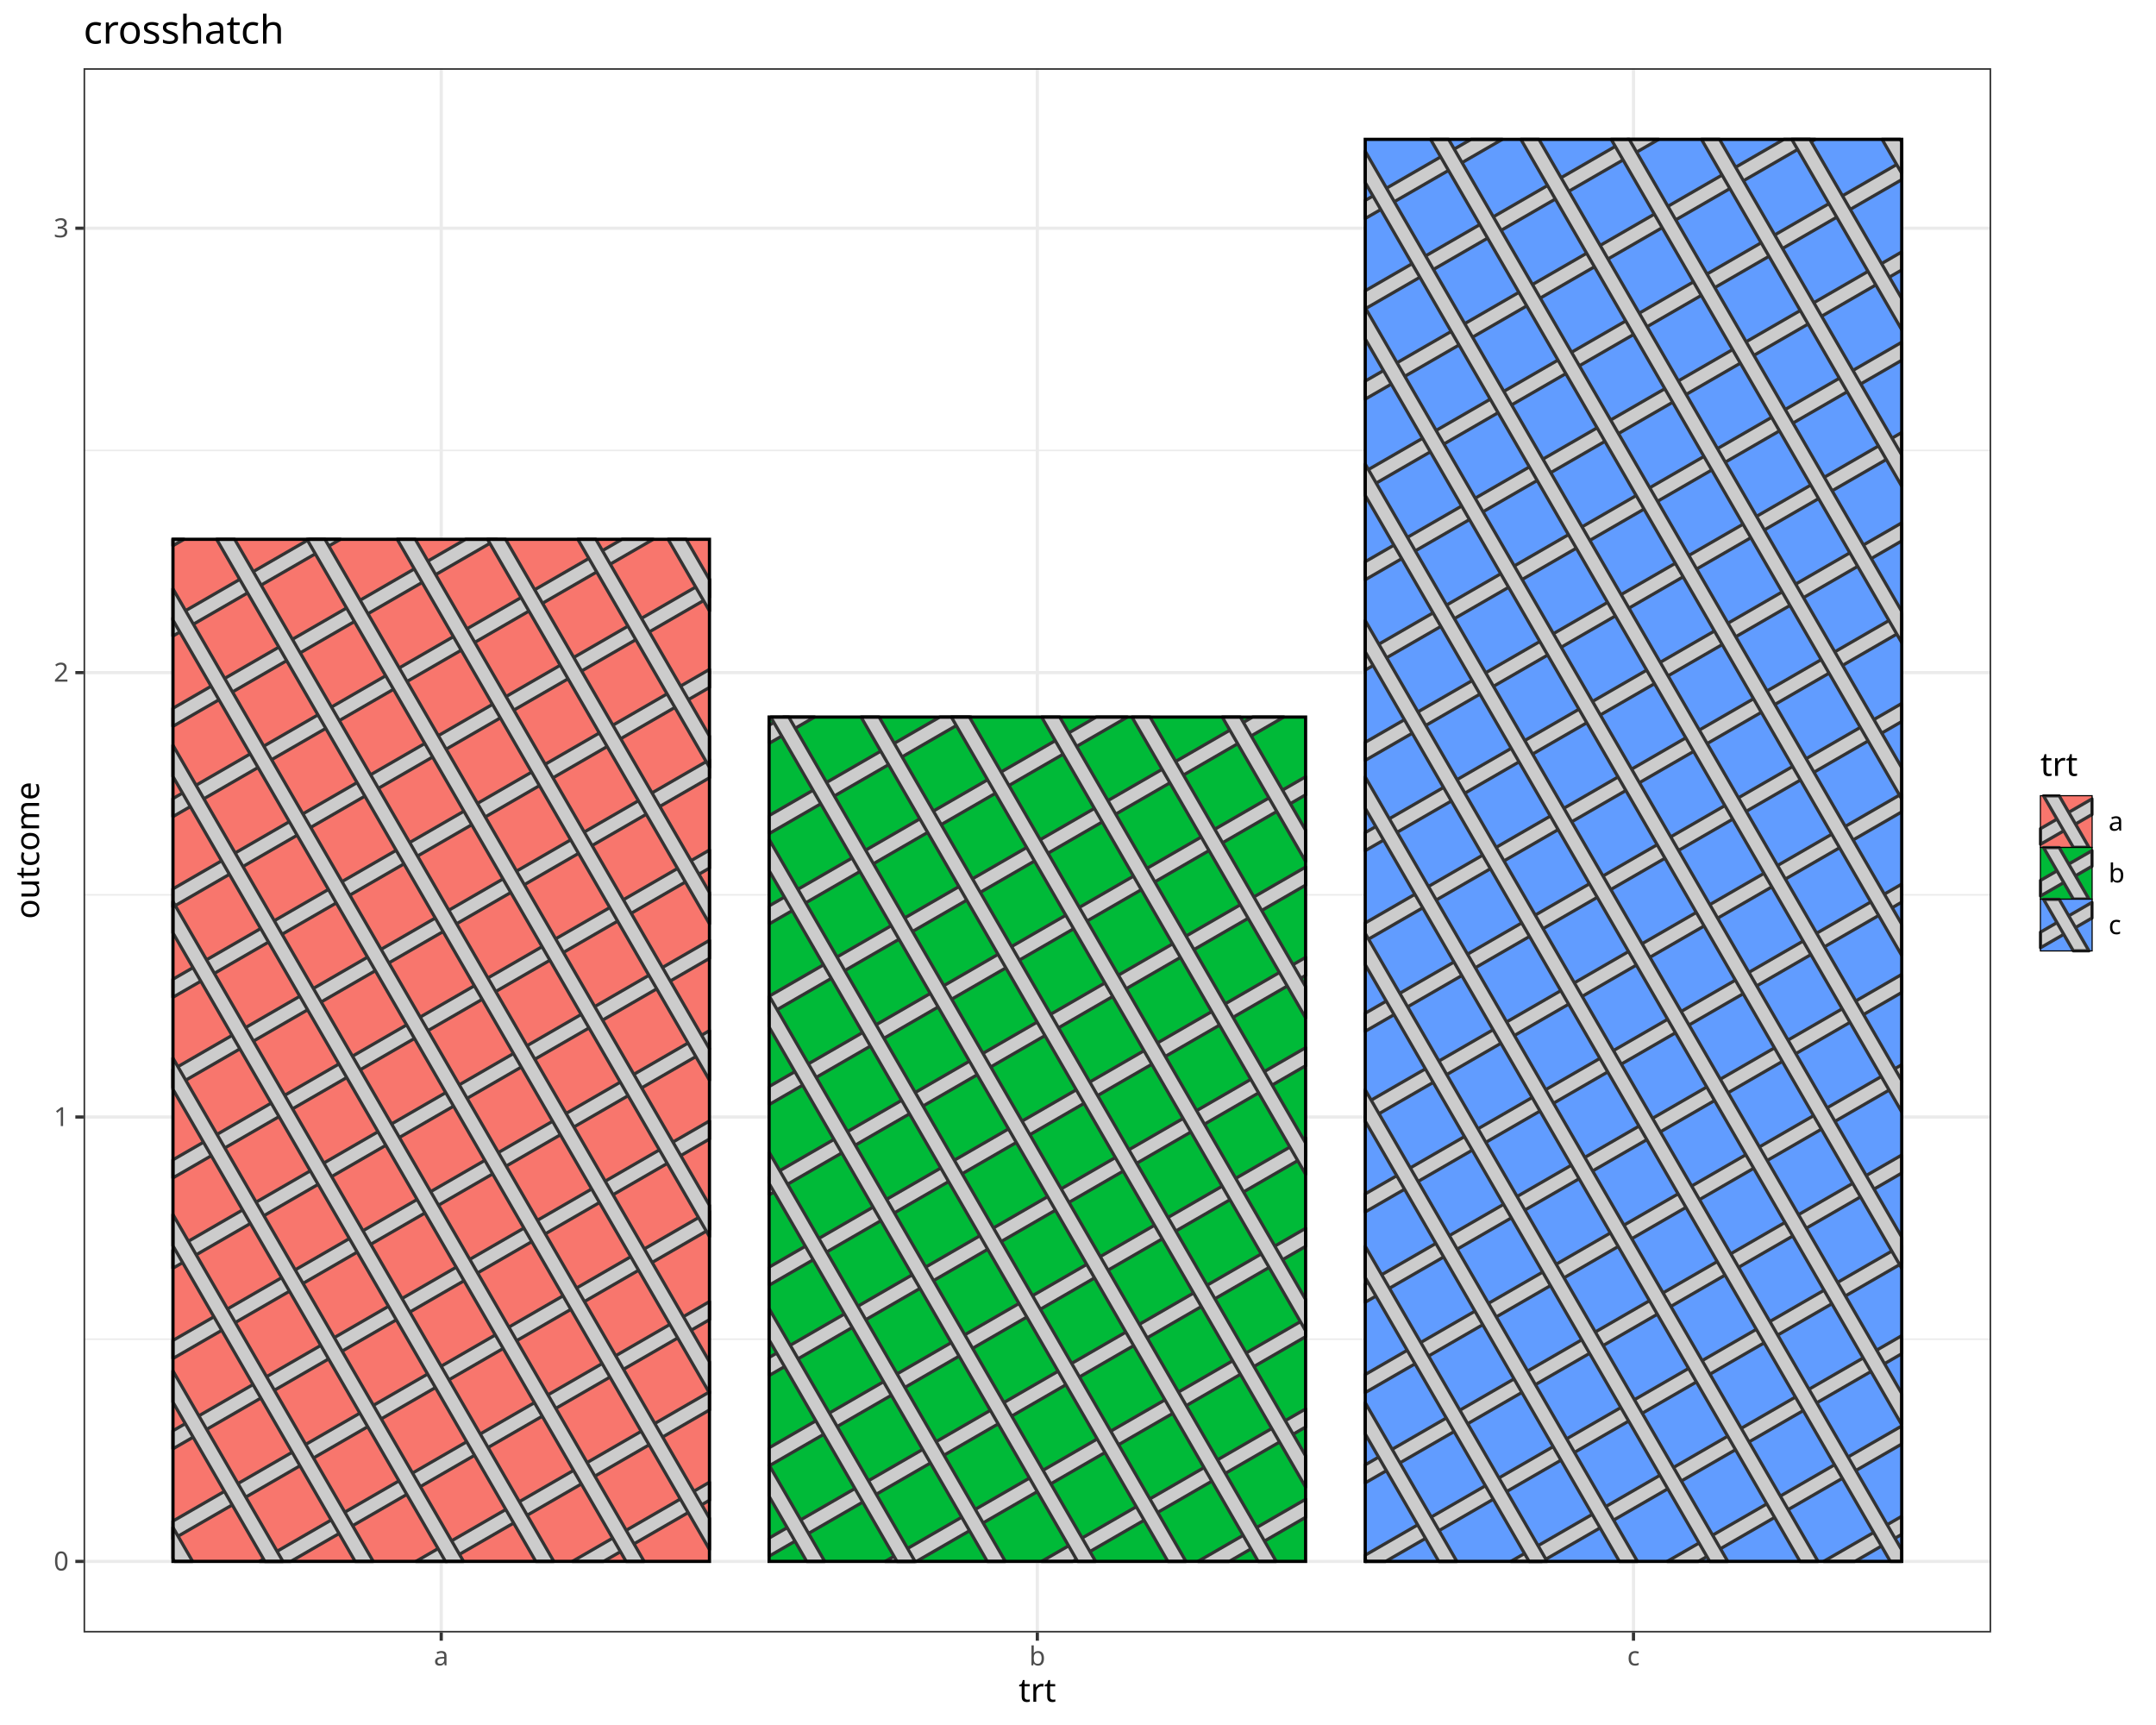
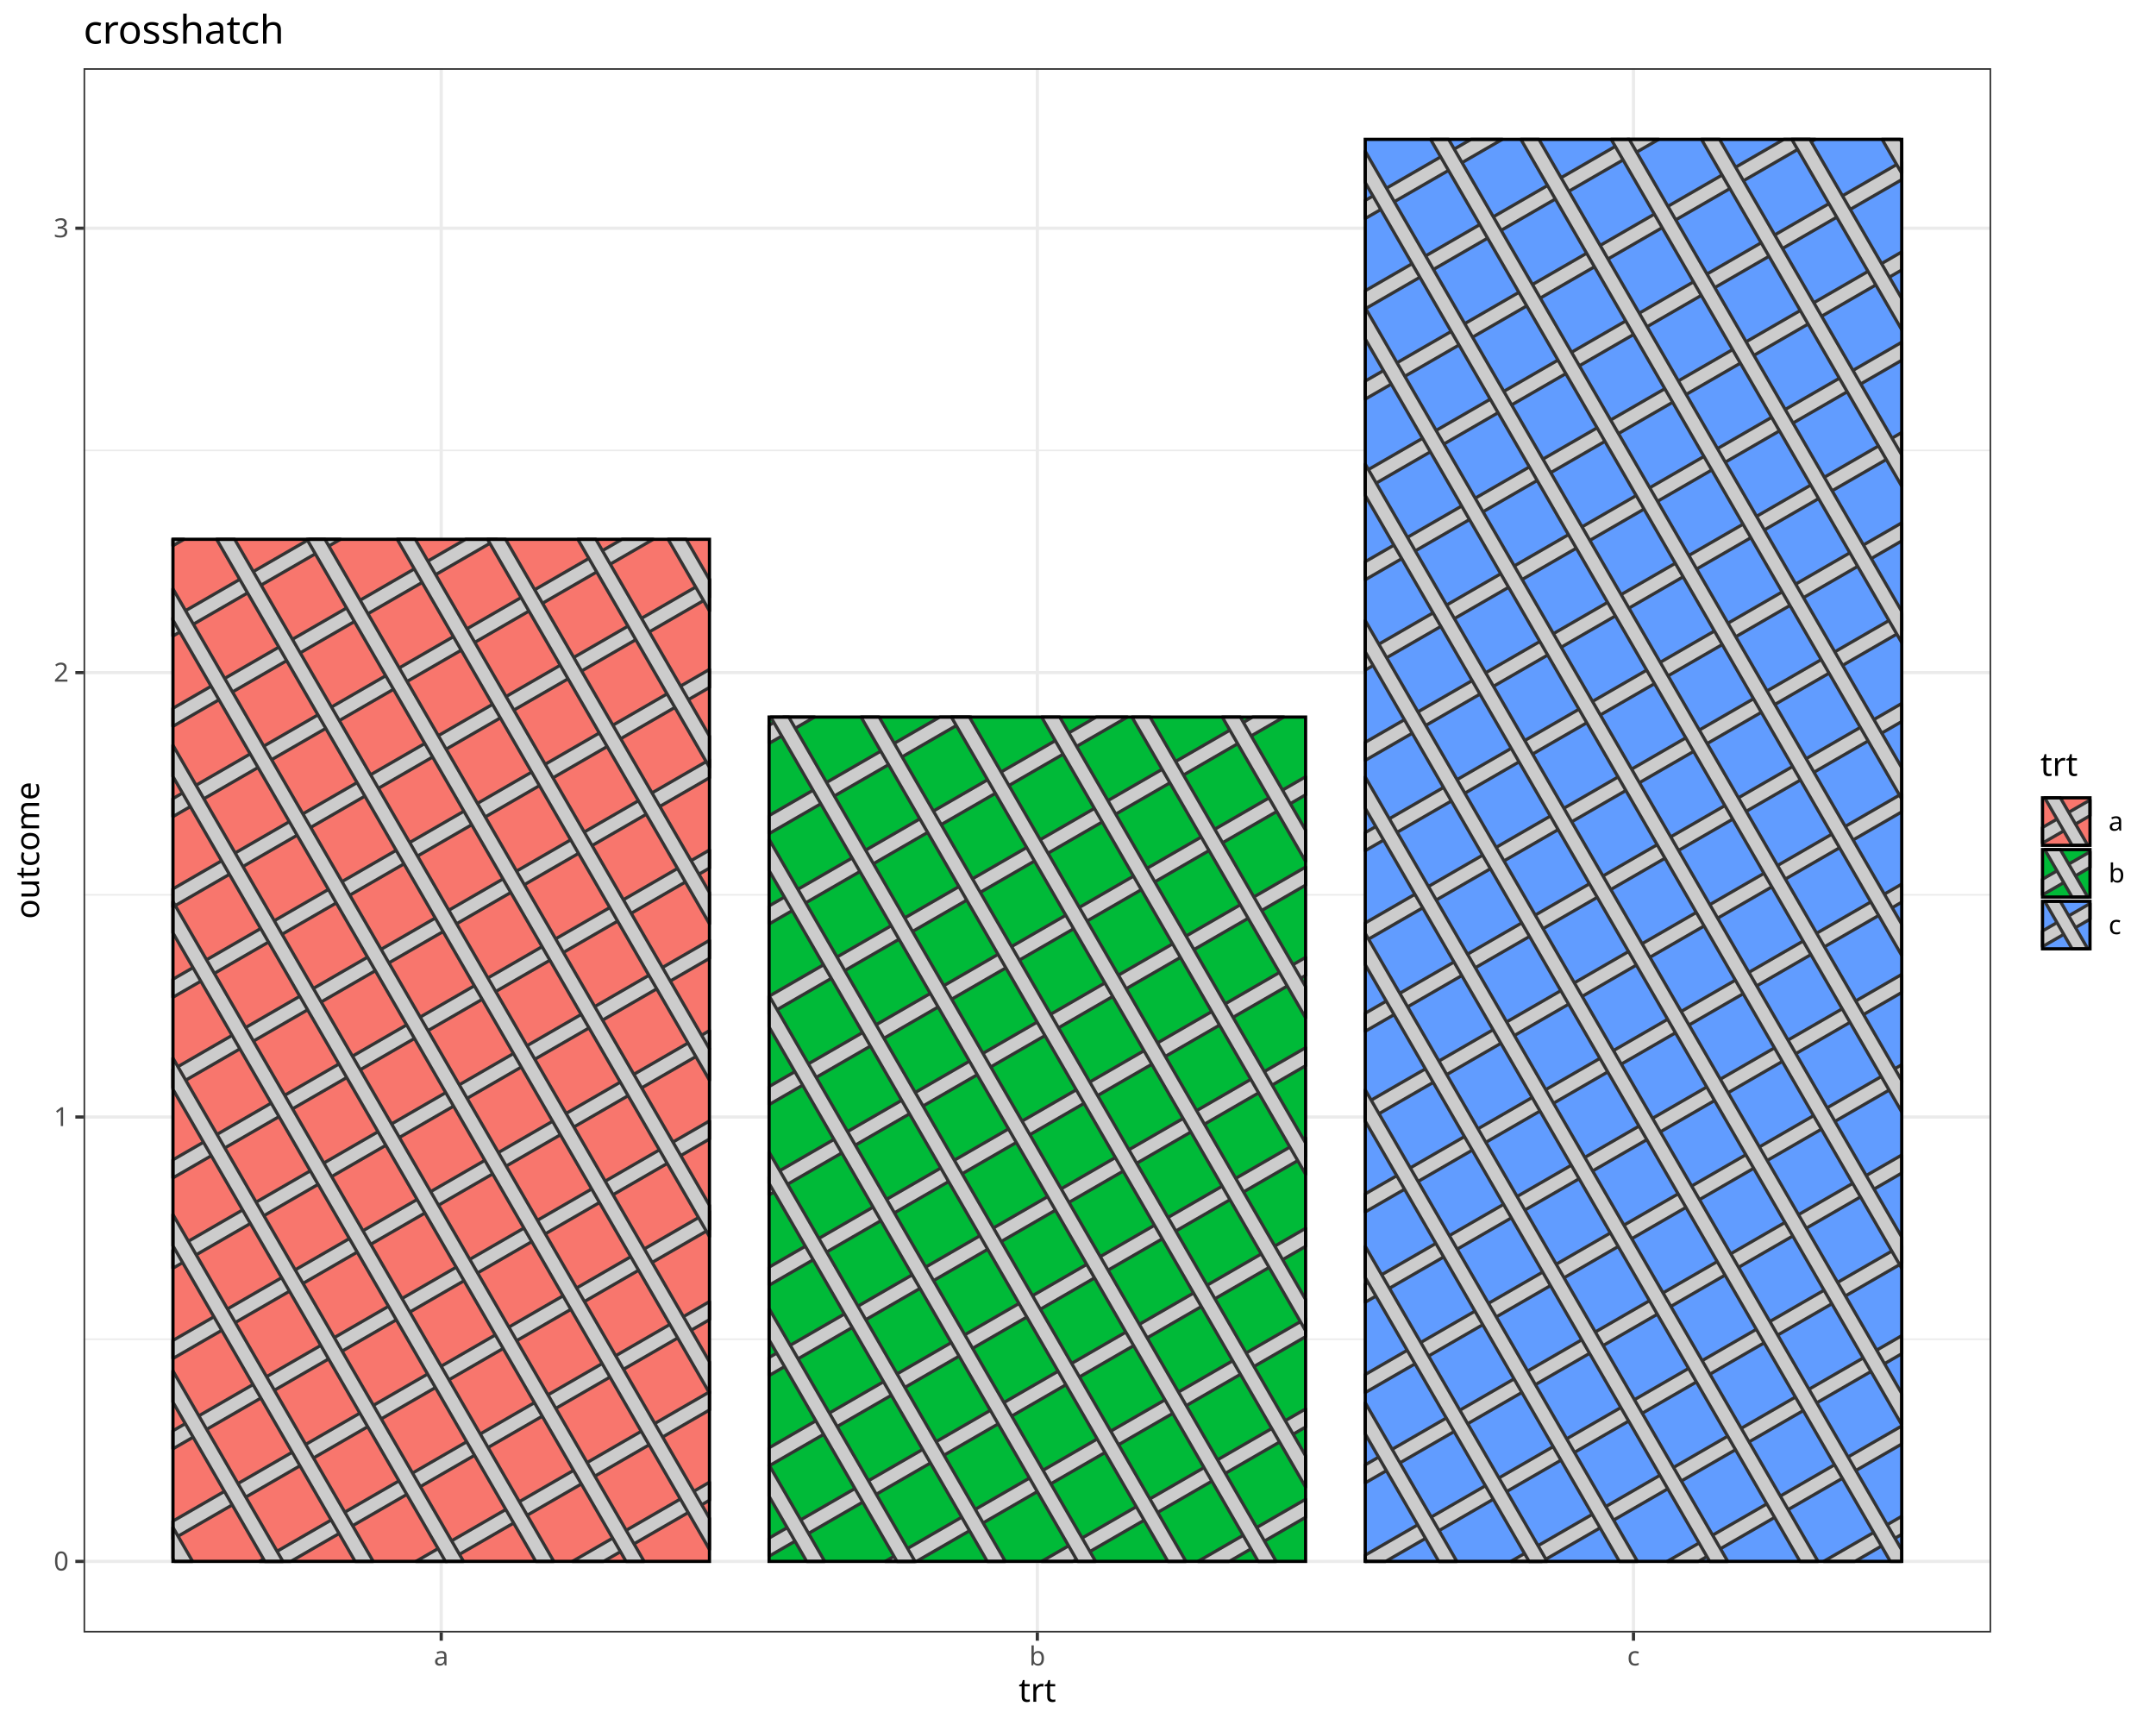
<svg xmlns="http://www.w3.org/2000/svg" class="svglite" data-engine-version="2.0" width="720.00pt" height="576.00pt" viewBox="0 0 720.00 576.00">
  <defs>
    <style type="text/css">
    .svglite line, .svglite polyline, .svglite polygon, .svglite path, .svglite rect, .svglite circle {
      fill: none;
      stroke: #000000;
      stroke-linecap: round;
      stroke-linejoin: round;
      stroke-miterlimit: 10.00;
    }
  </style>
  </defs>
  <rect width="100%" height="100%" style="stroke: none; fill: #FFFFFF;" />
  <defs>
    <clipPath id="cpMC4wMHw3MjAuMDB8MC4wMHw1NzYuMDA=">
      <rect x="0.00" y="0.00" width="720.00" height="576.00" />
    </clipPath>
  </defs>
  <g clip-path="url(#cpMC4wMHw3MjAuMDB8MC4wMHw1NzYuMDA=)">
    <rect x="-0" y="0.00" width="720.00" height="576.00" style="stroke-width: 1.07; stroke: #FFFFFF; fill: #FFFFFF;" />
  </g>
  <defs>
    <clipPath id="cpMjcuOTB8NjY0Ljk1fDIyLjc4fDU0NS4xMQ==">
      <rect x="27.90" y="22.78" width="637.05" height="522.33" />
    </clipPath>
  </defs>
  <g clip-path="url(#cpMjcuOTB8NjY0Ljk1fDIyLjc4fDU0NS4xMQ==)">
    <rect x="27.90" y="22.78" width="637.05" height="522.33" style="stroke-width: 1.07; stroke: none; fill: #FFFFFF;" />
    <polyline points="27.90,447.18 664.95,447.18 " style="stroke-width: 0.53; stroke: #EBEBEB; stroke-linecap: butt;" />
    <polyline points="27.90,298.79 664.95,298.79 " style="stroke-width: 0.53; stroke: #EBEBEB; stroke-linecap: butt;" />
    <polyline points="27.90,150.40 664.95,150.40 " style="stroke-width: 0.53; stroke: #EBEBEB; stroke-linecap: butt;" />
    <polyline points="27.90,521.37 664.95,521.37 " style="stroke-width: 1.07; stroke: #EBEBEB; stroke-linecap: butt;" />
    <polyline points="27.90,372.98 664.95,372.98 " style="stroke-width: 1.07; stroke: #EBEBEB; stroke-linecap: butt;" />
    <polyline points="27.90,224.59 664.95,224.59 " style="stroke-width: 1.07; stroke: #EBEBEB; stroke-linecap: butt;" />
    <polyline points="27.90,76.20 664.95,76.20 " style="stroke-width: 1.07; stroke: #EBEBEB; stroke-linecap: butt;" />
    <polyline points="147.35,545.11 147.35,22.78 " style="stroke-width: 1.07; stroke: #EBEBEB; stroke-linecap: butt;" />
    <polyline points="346.42,545.11 346.42,22.78 " style="stroke-width: 1.07; stroke: #EBEBEB; stroke-linecap: butt;" />
    <polyline points="545.50,545.11 545.50,22.78 " style="stroke-width: 1.07; stroke: #EBEBEB; stroke-linecap: butt;" />
    <rect x="57.76" y="180.08" width="179.17" height="341.29" style="stroke-width: 0.00; stroke: none; stroke-linecap: butt; stroke-linejoin: miter; fill: #F8766D;" />
-     <rect x="256.84" y="239.43" width="179.17" height="281.94" style="stroke-width: 0.00; stroke: none; stroke-linecap: butt; stroke-linejoin: miter; fill: #00BA38;" />
-     <rect x="455.92" y="46.53" width="179.17" height="474.84" style="stroke-width: 0.00; stroke: none; stroke-linecap: butt; stroke-linejoin: miter; fill: #619CFF;" />
    <polygon points="236.93,494.93 236.93,500.96 201.58,521.37 191.14,521.37 236.93,494.93 " style="stroke-width: 1.07; stroke: #333333; stroke-linecap: square; fill: #CCCCCC;" />
    <polygon points="236.93,464.77 236.93,470.81 149.35,521.37 138.90,521.37 236.93,464.77 " style="stroke-width: 1.07; stroke: #333333; stroke-linecap: square; fill: #CCCCCC;" />
    <polygon points="236.93,434.62 236.93,440.65 97.12,521.37 86.67,521.37 236.93,434.62 " style="stroke-width: 1.07; stroke: #333333; stroke-linecap: square; fill: #CCCCCC;" />
    <polygon points="236.93,404.46 236.93,410.49 57.76,513.94 57.76,507.91 236.93,404.46 " style="stroke-width: 1.07; stroke: #333333; stroke-linecap: square; fill: #CCCCCC;" />
    <polygon points="236.93,374.30 236.93,380.34 57.76,483.78 57.76,477.75 236.93,374.30 " style="stroke-width: 1.07; stroke: #333333; stroke-linecap: square; fill: #CCCCCC;" />
    <polygon points="236.93,344.15 236.93,350.18 57.76,453.62 57.76,447.59 236.93,344.15 " style="stroke-width: 1.07; stroke: #333333; stroke-linecap: square; fill: #CCCCCC;" />
    <polygon points="236.93,313.99 236.93,320.02 57.76,423.47 57.76,417.44 236.93,313.99 " style="stroke-width: 1.07; stroke: #333333; stroke-linecap: square; fill: #CCCCCC;" />
    <polygon points="236.93,283.83 236.93,289.87 57.76,393.31 57.76,387.28 236.93,283.83 " style="stroke-width: 1.07; stroke: #333333; stroke-linecap: square; fill: #CCCCCC;" />
    <polygon points="236.93,253.68 236.93,259.71 57.76,363.15 57.76,357.12 236.93,253.68 " style="stroke-width: 1.07; stroke: #333333; stroke-linecap: square; fill: #CCCCCC;" />
    <polygon points="236.93,223.52 236.93,229.55 57.76,333.00 57.76,326.97 236.93,223.52 " style="stroke-width: 1.07; stroke: #333333; stroke-linecap: square; fill: #CCCCCC;" />
    <polygon points="236.93,193.36 236.93,199.40 57.76,302.84 57.76,296.81 236.93,193.36 " style="stroke-width: 1.07; stroke: #333333; stroke-linecap: square; fill: #CCCCCC;" />
    <polygon points="207.72,180.08 218.16,180.08 57.76,272.68 57.76,266.65 207.72,180.08 " style="stroke-width: 1.07; stroke: #333333; stroke-linecap: square; fill: #CCCCCC;" />
    <polygon points="155.48,180.08 165.93,180.08 57.76,242.53 57.76,236.50 155.48,180.08 " style="stroke-width: 1.07; stroke: #333333; stroke-linecap: square; fill: #CCCCCC;" />
    <polygon points="103.25,180.08 113.70,180.08 57.76,212.37 57.76,206.34 103.25,180.08 " style="stroke-width: 1.07; stroke: #333333; stroke-linecap: square; fill: #CCCCCC;" />
    <polygon points="57.76,182.21 57.76,180.08 61.46,180.08 57.76,182.21 " style="stroke-width: 1.07; stroke: #333333; stroke-linecap: square; fill: #CCCCCC;" />
    <polygon points="64.32,521.37 58.29,521.37 57.76,520.45 57.76,510.01 64.32,521.37 " style="stroke-width: 1.07; stroke: #333333; stroke-linecap: square; fill: #CCCCCC;" />
    <polygon points="94.48,521.37 88.45,521.37 57.76,468.22 57.76,457.77 94.48,521.37 " style="stroke-width: 1.07; stroke: #333333; stroke-linecap: square; fill: #CCCCCC;" />
    <polygon points="124.64,521.37 118.60,521.37 57.76,415.99 57.76,405.54 124.64,521.37 " style="stroke-width: 1.07; stroke: #333333; stroke-linecap: square; fill: #CCCCCC;" />
    <polygon points="154.79,521.37 148.76,521.37 57.76,363.75 57.76,353.31 154.79,521.37 " style="stroke-width: 1.07; stroke: #333333; stroke-linecap: square; fill: #CCCCCC;" />
    <polygon points="184.95,521.37 178.92,521.37 57.76,311.52 57.76,301.07 184.95,521.37 " style="stroke-width: 1.07; stroke: #333333; stroke-linecap: square; fill: #CCCCCC;" />
    <polygon points="215.11,521.37 209.07,521.37 57.76,259.29 57.76,248.84 215.11,521.37 " style="stroke-width: 1.07; stroke: #333333; stroke-linecap: square; fill: #CCCCCC;" />
    <polygon points="236.93,506.94 236.93,517.39 57.76,207.06 57.76,196.61 236.93,506.94 " style="stroke-width: 1.07; stroke: #333333; stroke-linecap: square; fill: #CCCCCC;" />
    <polygon points="236.93,454.71 236.93,465.15 72.34,180.08 78.37,180.08 236.93,454.71 " style="stroke-width: 1.07; stroke: #333333; stroke-linecap: square; fill: #CCCCCC;" />
    <polygon points="236.93,402.47 236.93,412.92 102.50,180.08 108.53,180.08 236.93,402.47 " style="stroke-width: 1.07; stroke: #333333; stroke-linecap: square; fill: #CCCCCC;" />
    <polygon points="236.93,350.24 236.93,360.69 132.65,180.08 138.69,180.08 236.93,350.24 " style="stroke-width: 1.07; stroke: #333333; stroke-linecap: square; fill: #CCCCCC;" />
    <polygon points="236.93,298.01 236.93,308.46 162.81,180.08 168.84,180.08 236.93,298.01 " style="stroke-width: 1.07; stroke: #333333; stroke-linecap: square; fill: #CCCCCC;" />
    <polygon points="236.93,245.78 236.93,256.22 192.97,180.08 199.00,180.08 236.93,245.78 " style="stroke-width: 1.07; stroke: #333333; stroke-linecap: square; fill: #CCCCCC;" />
    <polygon points="236.93,193.54 236.93,203.99 223.12,180.08 229.16,180.08 236.93,193.54 " style="stroke-width: 1.07; stroke: #333333; stroke-linecap: square; fill: #CCCCCC;" />
+     <rect x="57.76" y="180.08" width="179.17" height="341.29" style="stroke-width: 1.07; stroke-linecap: butt; stroke-linejoin: miter;" />
+     <rect x="256.84" y="239.43" width="179.17" height="281.94" style="stroke-width: 0.00; stroke: none; stroke-linecap: butt; stroke-linejoin: miter; fill: #00BA38;" />
    <polygon points="436.01,500.62 436.01,506.65 410.52,521.37 400.07,521.37 436.01,500.62 " style="stroke-width: 1.07; stroke: #333333; stroke-linecap: square; fill: #CCCCCC;" />
    <polygon points="436.01,470.46 436.01,476.50 358.28,521.37 347.84,521.37 436.01,470.46 " style="stroke-width: 1.07; stroke: #333333; stroke-linecap: square; fill: #CCCCCC;" />
    <polygon points="436.01,440.31 436.01,446.34 306.05,521.37 295.60,521.37 436.01,440.31 " style="stroke-width: 1.07; stroke: #333333; stroke-linecap: square; fill: #CCCCCC;" />
    <polygon points="436.01,410.15 436.01,416.18 256.84,519.63 256.84,513.59 436.01,410.15 " style="stroke-width: 1.07; stroke: #333333; stroke-linecap: square; fill: #CCCCCC;" />
    <polygon points="436.01,379.99 436.01,386.03 256.84,489.47 256.84,483.44 436.01,379.99 " style="stroke-width: 1.07; stroke: #333333; stroke-linecap: square; fill: #CCCCCC;" />
    <polygon points="436.01,349.84 436.01,355.87 256.84,459.31 256.84,453.28 436.01,349.84 " style="stroke-width: 1.07; stroke: #333333; stroke-linecap: square; fill: #CCCCCC;" />
    <polygon points="436.01,319.68 436.01,325.71 256.84,429.16 256.84,423.12 436.01,319.68 " style="stroke-width: 1.07; stroke: #333333; stroke-linecap: square; fill: #CCCCCC;" />
    <polygon points="436.01,289.52 436.01,295.56 256.84,399.00 256.84,392.97 436.01,289.52 " style="stroke-width: 1.07; stroke: #333333; stroke-linecap: square; fill: #CCCCCC;" />
    <polygon points="436.01,259.37 436.01,265.40 256.84,368.84 256.84,362.81 436.01,259.37 " style="stroke-width: 1.07; stroke: #333333; stroke-linecap: square; fill: #CCCCCC;" />
    <polygon points="418.31,239.43 428.75,239.43 256.84,338.69 256.84,332.65 418.31,239.43 " style="stroke-width: 1.07; stroke: #333333; stroke-linecap: square; fill: #CCCCCC;" />
    <polygon points="366.07,239.43 376.52,239.43 256.84,308.53 256.84,302.50 366.07,239.43 " style="stroke-width: 1.07; stroke: #333333; stroke-linecap: square; fill: #CCCCCC;" />
    <polygon points="313.84,239.43 324.29,239.43 256.84,278.37 256.84,272.34 313.84,239.43 " style="stroke-width: 1.07; stroke: #333333; stroke-linecap: square; fill: #CCCCCC;" />
    <polygon points="261.61,239.43 272.05,239.43 256.84,248.22 256.84,242.18 261.61,239.43 " style="stroke-width: 1.07; stroke: #333333; stroke-linecap: square; fill: #CCCCCC;" />
    <polygon points="275.42,521.37 269.39,521.37 256.84,499.64 256.84,489.19 275.42,521.37 " style="stroke-width: 1.07; stroke: #333333; stroke-linecap: square; fill: #CCCCCC;" />
    <polygon points="305.58,521.37 299.54,521.37 256.84,447.40 256.84,436.96 305.58,521.37 " style="stroke-width: 1.07; stroke: #333333; stroke-linecap: square; fill: #CCCCCC;" />
    <polygon points="335.73,521.37 329.70,521.37 256.84,395.17 256.84,384.72 335.73,521.37 " style="stroke-width: 1.07; stroke: #333333; stroke-linecap: square; fill: #CCCCCC;" />
    <polygon points="365.89,521.37 359.86,521.37 256.84,342.94 256.84,332.49 365.89,521.37 " style="stroke-width: 1.07; stroke: #333333; stroke-linecap: square; fill: #CCCCCC;" />
    <polygon points="396.05,521.37 390.01,521.37 256.84,290.70 256.84,280.26 396.05,521.37 " style="stroke-width: 1.07; stroke: #333333; stroke-linecap: square; fill: #CCCCCC;" />
    <polygon points="426.20,521.37 420.17,521.37 257.39,239.43 263.42,239.43 426.20,521.37 " style="stroke-width: 1.07; stroke: #333333; stroke-linecap: square; fill: #CCCCCC;" />
    <polygon points="436.01,486.12 436.01,496.57 287.55,239.43 293.58,239.43 436.01,486.12 " style="stroke-width: 1.07; stroke: #333333; stroke-linecap: square; fill: #CCCCCC;" />
    <polygon points="436.01,433.89 436.01,444.34 317.71,239.43 323.74,239.43 436.01,433.89 " style="stroke-width: 1.07; stroke: #333333; stroke-linecap: square; fill: #CCCCCC;" />
    <polygon points="436.01,381.66 436.01,392.10 347.86,239.43 353.89,239.43 436.01,381.66 " style="stroke-width: 1.07; stroke: #333333; stroke-linecap: square; fill: #CCCCCC;" />
    <polygon points="436.01,329.42 436.01,339.87 378.02,239.43 384.05,239.43 436.01,329.42 " style="stroke-width: 1.07; stroke: #333333; stroke-linecap: square; fill: #CCCCCC;" />
    <polygon points="436.01,277.19 436.01,287.64 408.18,239.43 414.21,239.43 436.01,277.19 " style="stroke-width: 1.07; stroke: #333333; stroke-linecap: square; fill: #CCCCCC;" />
+     <rect x="256.84" y="239.43" width="179.17" height="281.94" style="stroke-width: 1.07; stroke-linecap: butt; stroke-linejoin: miter;" />
+     <rect x="455.92" y="46.53" width="179.17" height="474.84" style="stroke-width: 0.00; stroke: none; stroke-linecap: butt; stroke-linejoin: miter; fill: #619CFF;" />
    <polygon points="635.09,506.31 635.09,512.34 619.45,521.37 609.00,521.37 635.09,506.31 " style="stroke-width: 1.07; stroke: #333333; stroke-linecap: square; fill: #CCCCCC;" />
    <polygon points="635.09,476.15 635.09,482.18 567.21,521.37 556.77,521.37 635.09,476.15 " style="stroke-width: 1.07; stroke: #333333; stroke-linecap: square; fill: #CCCCCC;" />
    <polygon points="635.09,446.00 635.09,452.03 514.98,521.37 504.54,521.37 635.09,446.00 " style="stroke-width: 1.07; stroke: #333333; stroke-linecap: square; fill: #CCCCCC;" />
    <polygon points="635.09,415.84 635.09,421.87 462.75,521.37 455.92,521.37 455.92,519.28 635.09,415.84 " style="stroke-width: 1.07; stroke: #333333; stroke-linecap: square; fill: #CCCCCC;" />
    <polygon points="635.09,385.68 635.09,391.71 455.92,495.16 455.92,489.13 635.09,385.68 " style="stroke-width: 1.07; stroke: #333333; stroke-linecap: square; fill: #CCCCCC;" />
    <polygon points="635.09,355.53 635.09,361.56 455.92,465.00 455.92,458.97 635.09,355.53 " style="stroke-width: 1.07; stroke: #333333; stroke-linecap: square; fill: #CCCCCC;" />
    <polygon points="635.09,325.37 635.09,331.40 455.92,434.84 455.92,428.81 635.09,325.37 " style="stroke-width: 1.07; stroke: #333333; stroke-linecap: square; fill: #CCCCCC;" />
    <polygon points="635.09,295.21 635.09,301.24 455.92,404.69 455.92,398.66 635.09,295.21 " style="stroke-width: 1.07; stroke: #333333; stroke-linecap: square; fill: #CCCCCC;" />
    <polygon points="635.09,265.06 635.09,271.09 455.92,374.53 455.92,368.50 635.09,265.06 " style="stroke-width: 1.07; stroke: #333333; stroke-linecap: square; fill: #CCCCCC;" />
    <polygon points="635.09,234.90 635.09,240.93 455.92,344.37 455.92,338.34 635.09,234.90 " style="stroke-width: 1.07; stroke: #333333; stroke-linecap: square; fill: #CCCCCC;" />
    <polygon points="635.09,204.74 635.09,210.77 455.92,314.22 455.92,308.19 635.09,204.74 " style="stroke-width: 1.07; stroke: #333333; stroke-linecap: square; fill: #CCCCCC;" />
    <polygon points="635.09,174.59 635.09,180.62 455.92,284.06 455.92,278.03 635.09,174.59 " style="stroke-width: 1.07; stroke: #333333; stroke-linecap: square; fill: #CCCCCC;" />
    <polygon points="635.09,144.43 635.09,150.46 455.92,253.90 455.92,247.87 635.09,144.43 " style="stroke-width: 1.07; stroke: #333333; stroke-linecap: square; fill: #CCCCCC;" />
    <polygon points="635.09,114.27 635.09,120.30 455.92,223.75 455.92,217.72 635.09,114.27 " style="stroke-width: 1.07; stroke: #333333; stroke-linecap: square; fill: #CCCCCC;" />
    <polygon points="635.09,84.12 635.09,90.15 455.92,193.59 455.92,187.56 635.09,84.12 " style="stroke-width: 1.07; stroke: #333333; stroke-linecap: square; fill: #CCCCCC;" />
    <polygon points="635.09,53.96 635.09,59.99 455.92,163.43 455.92,157.40 635.09,53.96 " style="stroke-width: 1.07; stroke: #333333; stroke-linecap: square; fill: #CCCCCC;" />
    <polygon points="595.73,46.53 606.18,46.53 455.92,133.28 455.92,127.25 595.73,46.53 " style="stroke-width: 1.07; stroke: #333333; stroke-linecap: square; fill: #CCCCCC;" />
    <polygon points="543.50,46.53 553.94,46.53 455.92,103.12 455.92,97.09 543.50,46.53 " style="stroke-width: 1.07; stroke: #333333; stroke-linecap: square; fill: #CCCCCC;" />
    <polygon points="491.26,46.53 501.71,46.53 455.92,72.96 455.92,66.93 491.26,46.53 " style="stroke-width: 1.07; stroke: #333333; stroke-linecap: square; fill: #CCCCCC;" />
    <polygon points="456.36,521.37 455.92,521.37 455.92,520.60 456.36,521.37 " style="stroke-width: 1.07; stroke: #333333; stroke-linecap: square; fill: #CCCCCC;" />
    <polygon points="486.52,521.37 480.48,521.37 455.92,478.82 455.92,468.37 486.52,521.37 " style="stroke-width: 1.07; stroke: #333333; stroke-linecap: square; fill: #CCCCCC;" />
    <polygon points="516.67,521.37 510.64,521.37 455.92,426.59 455.92,416.14 516.67,521.37 " style="stroke-width: 1.07; stroke: #333333; stroke-linecap: square; fill: #CCCCCC;" />
    <polygon points="546.83,521.37 540.80,521.37 455.92,374.35 455.92,363.91 546.83,521.37 " style="stroke-width: 1.07; stroke: #333333; stroke-linecap: square; fill: #CCCCCC;" />
    <polygon points="576.99,521.37 570.95,521.37 455.92,322.12 455.92,311.67 576.99,521.37 " style="stroke-width: 1.07; stroke: #333333; stroke-linecap: square; fill: #CCCCCC;" />
    <polygon points="607.14,521.37 601.11,521.37 455.92,269.89 455.92,259.44 607.14,521.37 " style="stroke-width: 1.07; stroke: #333333; stroke-linecap: square; fill: #CCCCCC;" />
    <polygon points="635.09,517.54 635.09,521.37 631.27,521.37 455.92,217.65 455.92,207.21 635.09,517.54 " style="stroke-width: 1.07; stroke: #333333; stroke-linecap: square; fill: #CCCCCC;" />
    <polygon points="635.09,465.31 635.09,475.75 455.92,165.42 455.92,154.97 635.09,465.31 " style="stroke-width: 1.07; stroke: #333333; stroke-linecap: square; fill: #CCCCCC;" />
    <polygon points="635.09,413.07 635.09,423.52 455.92,113.19 455.92,102.74 635.09,413.07 " style="stroke-width: 1.07; stroke: #333333; stroke-linecap: square; fill: #CCCCCC;" />
    <polygon points="635.09,360.84 635.09,371.29 455.92,60.96 455.92,50.51 635.09,360.84 " style="stroke-width: 1.07; stroke: #333333; stroke-linecap: square; fill: #CCCCCC;" />
    <polygon points="635.09,308.61 635.09,319.05 477.74,46.53 483.77,46.53 635.09,308.61 " style="stroke-width: 1.07; stroke: #333333; stroke-linecap: square; fill: #CCCCCC;" />
    <polygon points="635.09,256.37 635.09,266.82 507.90,46.53 513.93,46.53 635.09,256.37 " style="stroke-width: 1.07; stroke: #333333; stroke-linecap: square; fill: #CCCCCC;" />
    <polygon points="635.09,204.14 635.09,214.59 538.06,46.53 544.09,46.53 635.09,204.14 " style="stroke-width: 1.07; stroke: #333333; stroke-linecap: square; fill: #CCCCCC;" />
    <polygon points="635.09,151.91 635.09,162.36 568.21,46.53 574.24,46.53 635.09,151.91 " style="stroke-width: 1.07; stroke: #333333; stroke-linecap: square; fill: #CCCCCC;" />
    <polygon points="635.09,99.68 635.09,110.12 598.37,46.53 604.40,46.53 635.09,99.68 " style="stroke-width: 1.07; stroke: #333333; stroke-linecap: square; fill: #CCCCCC;" />
    <polygon points="635.09,47.44 635.09,57.89 628.53,46.53 634.56,46.53 635.09,47.44 " style="stroke-width: 1.07; stroke: #333333; stroke-linecap: square; fill: #CCCCCC;" />
-     <rect x="57.76" y="180.08" width="179.17" height="341.29" style="stroke-width: 1.07; stroke-linecap: butt; stroke-linejoin: miter;" />
-     <rect x="256.84" y="239.43" width="179.17" height="281.94" style="stroke-width: 1.07; stroke-linecap: butt; stroke-linejoin: miter;" />
    <rect x="455.92" y="46.53" width="179.17" height="474.84" style="stroke-width: 1.07; stroke-linecap: butt; stroke-linejoin: miter;" />
    <rect x="27.90" y="22.78" width="637.05" height="522.33" style="stroke-width: 1.07; stroke: #333333;" />
  </g>
  <g clip-path="url(#cpMC4wMHw3MjAuMDB8MC4wMHw1NzYuMDA=)">
    <text x="22.97" y="524.40" text-anchor="end" style="font-size: 8.80px; fill: #4D4D4D; font-family: sans;" textLength="4.89px" lengthAdjust="spacingAndGlyphs">0</text>
    <text x="22.97" y="376.01" text-anchor="end" style="font-size: 8.80px; fill: #4D4D4D; font-family: sans;" textLength="4.89px" lengthAdjust="spacingAndGlyphs">1</text>
    <text x="22.97" y="227.62" text-anchor="end" style="font-size: 8.80px; fill: #4D4D4D; font-family: sans;" textLength="4.89px" lengthAdjust="spacingAndGlyphs">2</text>
    <text x="22.97" y="79.23" text-anchor="end" style="font-size: 8.80px; fill: #4D4D4D; font-family: sans;" textLength="4.89px" lengthAdjust="spacingAndGlyphs">3</text>
    <polyline points="25.16,521.37 27.90,521.37 " style="stroke-width: 1.07; stroke: #333333; stroke-linecap: butt;" />
    <polyline points="25.16,372.98 27.90,372.98 " style="stroke-width: 1.07; stroke: #333333; stroke-linecap: butt;" />
    <polyline points="25.16,224.59 27.90,224.59 " style="stroke-width: 1.07; stroke: #333333; stroke-linecap: butt;" />
    <polyline points="25.16,76.20 27.90,76.20 " style="stroke-width: 1.07; stroke: #333333; stroke-linecap: butt;" />
    <polyline points="147.35,547.85 147.35,545.11 " style="stroke-width: 1.07; stroke: #333333; stroke-linecap: butt;" />
    <polyline points="346.42,547.85 346.42,545.11 " style="stroke-width: 1.07; stroke: #333333; stroke-linecap: butt;" />
    <polyline points="545.50,547.85 545.50,545.11 " style="stroke-width: 1.07; stroke: #333333; stroke-linecap: butt;" />
    <text x="147.35" y="556.10" text-anchor="middle" style="font-size: 8.80px; fill: #4D4D4D; font-family: sans;" textLength="4.89px" lengthAdjust="spacingAndGlyphs">a</text>
    <text x="346.42" y="556.10" text-anchor="middle" style="font-size: 8.80px; fill: #4D4D4D; font-family: sans;" textLength="4.89px" lengthAdjust="spacingAndGlyphs">b</text>
    <text x="545.50" y="556.10" text-anchor="middle" style="font-size: 8.80px; fill: #4D4D4D; font-family: sans;" textLength="4.40px" lengthAdjust="spacingAndGlyphs">c</text>
    <text x="346.42" y="568.24" text-anchor="middle" style="font-size: 11.00px; font-family: sans;" textLength="9.77px" lengthAdjust="spacingAndGlyphs">trt</text>
    <text transform="translate(13.05,283.95) rotate(-90)" text-anchor="middle" style="font-size: 11.00px; font-family: sans;" textLength="42.20px" lengthAdjust="spacingAndGlyphs">outcome</text>
    <rect x="675.91" y="244.88" width="38.61" height="78.13" style="stroke-width: 1.07; stroke: none; fill: #FFFFFF;" />
    <text x="681.39" y="259.07" style="font-size: 11.00px; font-family: sans;" textLength="9.77px" lengthAdjust="spacingAndGlyphs">trt</text>
    <rect x="681.39" y="265.69" width="17.28" height="17.28" style="stroke-width: 1.07; stroke: none; fill: #FFFFFF;" />
-     <rect x="681.39" y="265.69" width="17.28" height="17.28" style="stroke-width: 0.00; stroke: none; stroke-linecap: square; stroke-linejoin: miter; fill: #F8766D;" />
-     <polygon points="698.62,266.76 698.62,271.98 681.43,281.91 681.43,276.69 698.62,266.76 " style="stroke-width: 1.07; stroke: #333333; stroke-linecap: square; fill: #CCCCCC;" />
-     <polygon points="697.60,282.93 692.38,282.93 682.45,265.74 687.68,265.74 697.60,282.93 " style="stroke-width: 1.07; stroke: #333333; stroke-linecap: square; fill: #CCCCCC;" />
-     <rect x="681.39" y="265.69" width="17.28" height="17.28" style="stroke-width: 0.38; stroke-linecap: square; stroke-linejoin: miter;" />
+     <rect x="682.10" y="266.40" width="15.86" height="15.86" style="stroke-width: 0.00; stroke: none; stroke-linecap: butt; stroke-linejoin: miter; fill: #F8766D;" />
+     <polygon points="697.96,267.14 697.96,272.37 682.10,281.53 682.10,276.30 697.96,267.14 " style="stroke-width: 1.07; stroke: #333333; stroke-linecap: square; fill: #CCCCCC;" />
+     <polygon points="697.22,282.27 691.99,282.27 682.84,266.40 688.06,266.40 697.22,282.27 " style="stroke-width: 1.07; stroke: #333333; stroke-linecap: square; fill: #CCCCCC;" />
+     <rect x="682.10" y="266.40" width="15.86" height="15.86" style="stroke-width: 1.07; stroke-linecap: butt; stroke-linejoin: miter;" />
    <rect x="681.39" y="282.97" width="17.28" height="17.28" style="stroke-width: 1.07; stroke: none; fill: #FFFFFF;" />
-     <rect x="681.39" y="282.97" width="17.28" height="17.28" style="stroke-width: 0.00; stroke: none; stroke-linecap: square; stroke-linejoin: miter; fill: #00BA38;" />
-     <polygon points="698.62,284.04 698.62,289.26 681.43,299.19 681.43,293.97 698.62,284.04 " style="stroke-width: 1.07; stroke: #333333; stroke-linecap: square; fill: #CCCCCC;" />
-     <polygon points="697.60,300.21 692.38,300.21 682.45,283.02 687.68,283.02 697.60,300.21 " style="stroke-width: 1.07; stroke: #333333; stroke-linecap: square; fill: #CCCCCC;" />
-     <rect x="681.39" y="282.97" width="17.28" height="17.28" style="stroke-width: 0.38; stroke-linecap: square; stroke-linejoin: miter;" />
+     <rect x="682.10" y="283.68" width="15.86" height="15.86" style="stroke-width: 0.00; stroke: none; stroke-linecap: butt; stroke-linejoin: miter; fill: #00BA38;" />
+     <polygon points="697.96,284.42 697.96,289.65 682.10,298.81 682.10,293.58 697.96,284.42 " style="stroke-width: 1.07; stroke: #333333; stroke-linecap: square; fill: #CCCCCC;" />
+     <polygon points="697.22,299.55 691.99,299.55 682.84,283.68 688.06,283.68 697.22,299.55 " style="stroke-width: 1.07; stroke: #333333; stroke-linecap: square; fill: #CCCCCC;" />
+     <rect x="682.10" y="283.68" width="15.86" height="15.86" style="stroke-width: 1.07; stroke-linecap: butt; stroke-linejoin: miter;" />
    <rect x="681.39" y="300.25" width="17.28" height="17.28" style="stroke-width: 1.07; stroke: none; fill: #FFFFFF;" />
-     <rect x="681.39" y="300.25" width="17.28" height="17.28" style="stroke-width: 0.00; stroke: none; stroke-linecap: square; stroke-linejoin: miter; fill: #619CFF;" />
-     <polygon points="698.62,301.32 698.62,306.54 681.43,316.47 681.43,311.25 698.62,301.32 " style="stroke-width: 1.07; stroke: #333333; stroke-linecap: square; fill: #CCCCCC;" />
-     <polygon points="697.60,317.49 692.38,317.49 682.45,300.30 687.68,300.30 697.60,317.49 " style="stroke-width: 1.07; stroke: #333333; stroke-linecap: square; fill: #CCCCCC;" />
-     <rect x="681.39" y="300.25" width="17.28" height="17.28" style="stroke-width: 0.38; stroke-linecap: square; stroke-linejoin: miter;" />
+     <rect x="682.10" y="300.96" width="15.86" height="15.86" style="stroke-width: 0.00; stroke: none; stroke-linecap: butt; stroke-linejoin: miter; fill: #619CFF;" />
+     <polygon points="697.96,301.70 697.96,306.93 682.10,316.09 682.10,310.86 697.96,301.70 " style="stroke-width: 1.07; stroke: #333333; stroke-linecap: square; fill: #CCCCCC;" />
+     <polygon points="697.22,316.83 691.99,316.83 682.84,300.96 688.06,300.96 697.22,316.83 " style="stroke-width: 1.07; stroke: #333333; stroke-linecap: square; fill: #CCCCCC;" />
+     <rect x="682.10" y="300.96" width="15.86" height="15.86" style="stroke-width: 1.07; stroke-linecap: butt; stroke-linejoin: miter;" />
    <text x="704.15" y="277.36" style="font-size: 8.80px; font-family: sans;" textLength="4.89px" lengthAdjust="spacingAndGlyphs">a</text>
    <text x="704.15" y="294.64" style="font-size: 8.80px; font-family: sans;" textLength="4.89px" lengthAdjust="spacingAndGlyphs">b</text>
    <text x="704.15" y="311.92" style="font-size: 8.80px; font-family: sans;" textLength="4.40px" lengthAdjust="spacingAndGlyphs">c</text>
    <text x="27.90" y="14.56" style="font-size: 13.20px; font-family: sans;" textLength="63.85px" lengthAdjust="spacingAndGlyphs">crosshatch</text>
  </g>
</svg>
